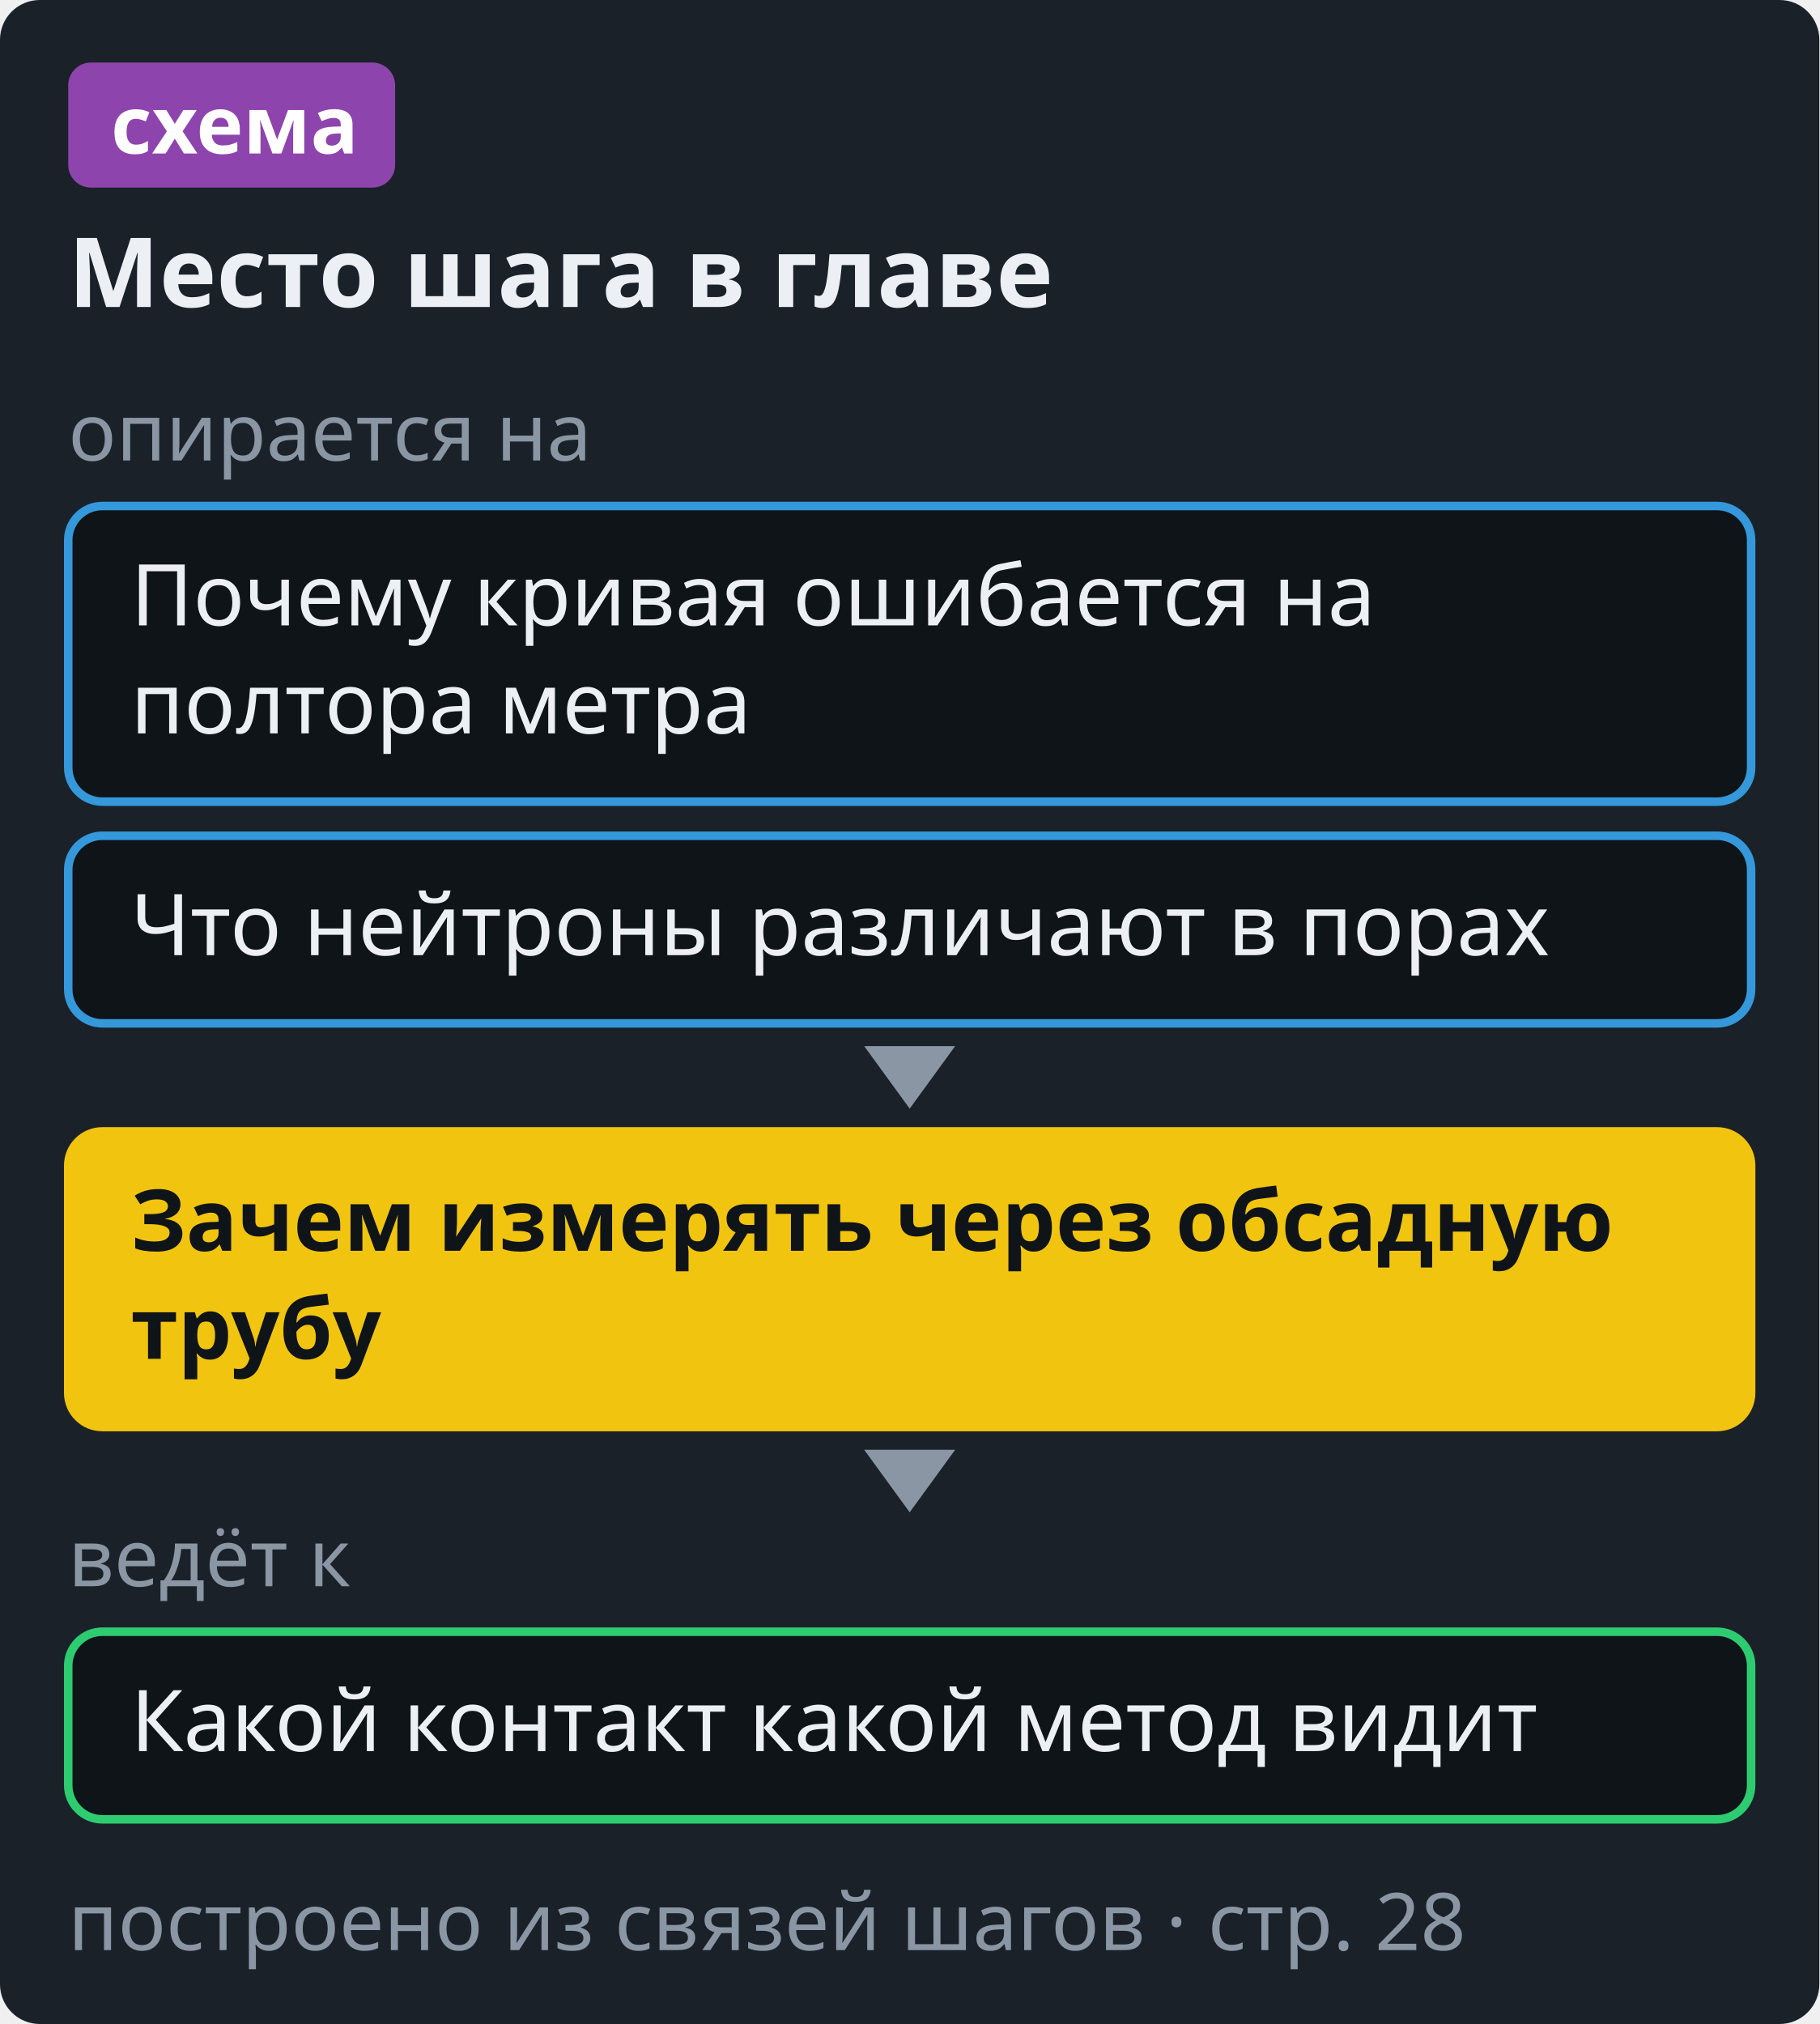
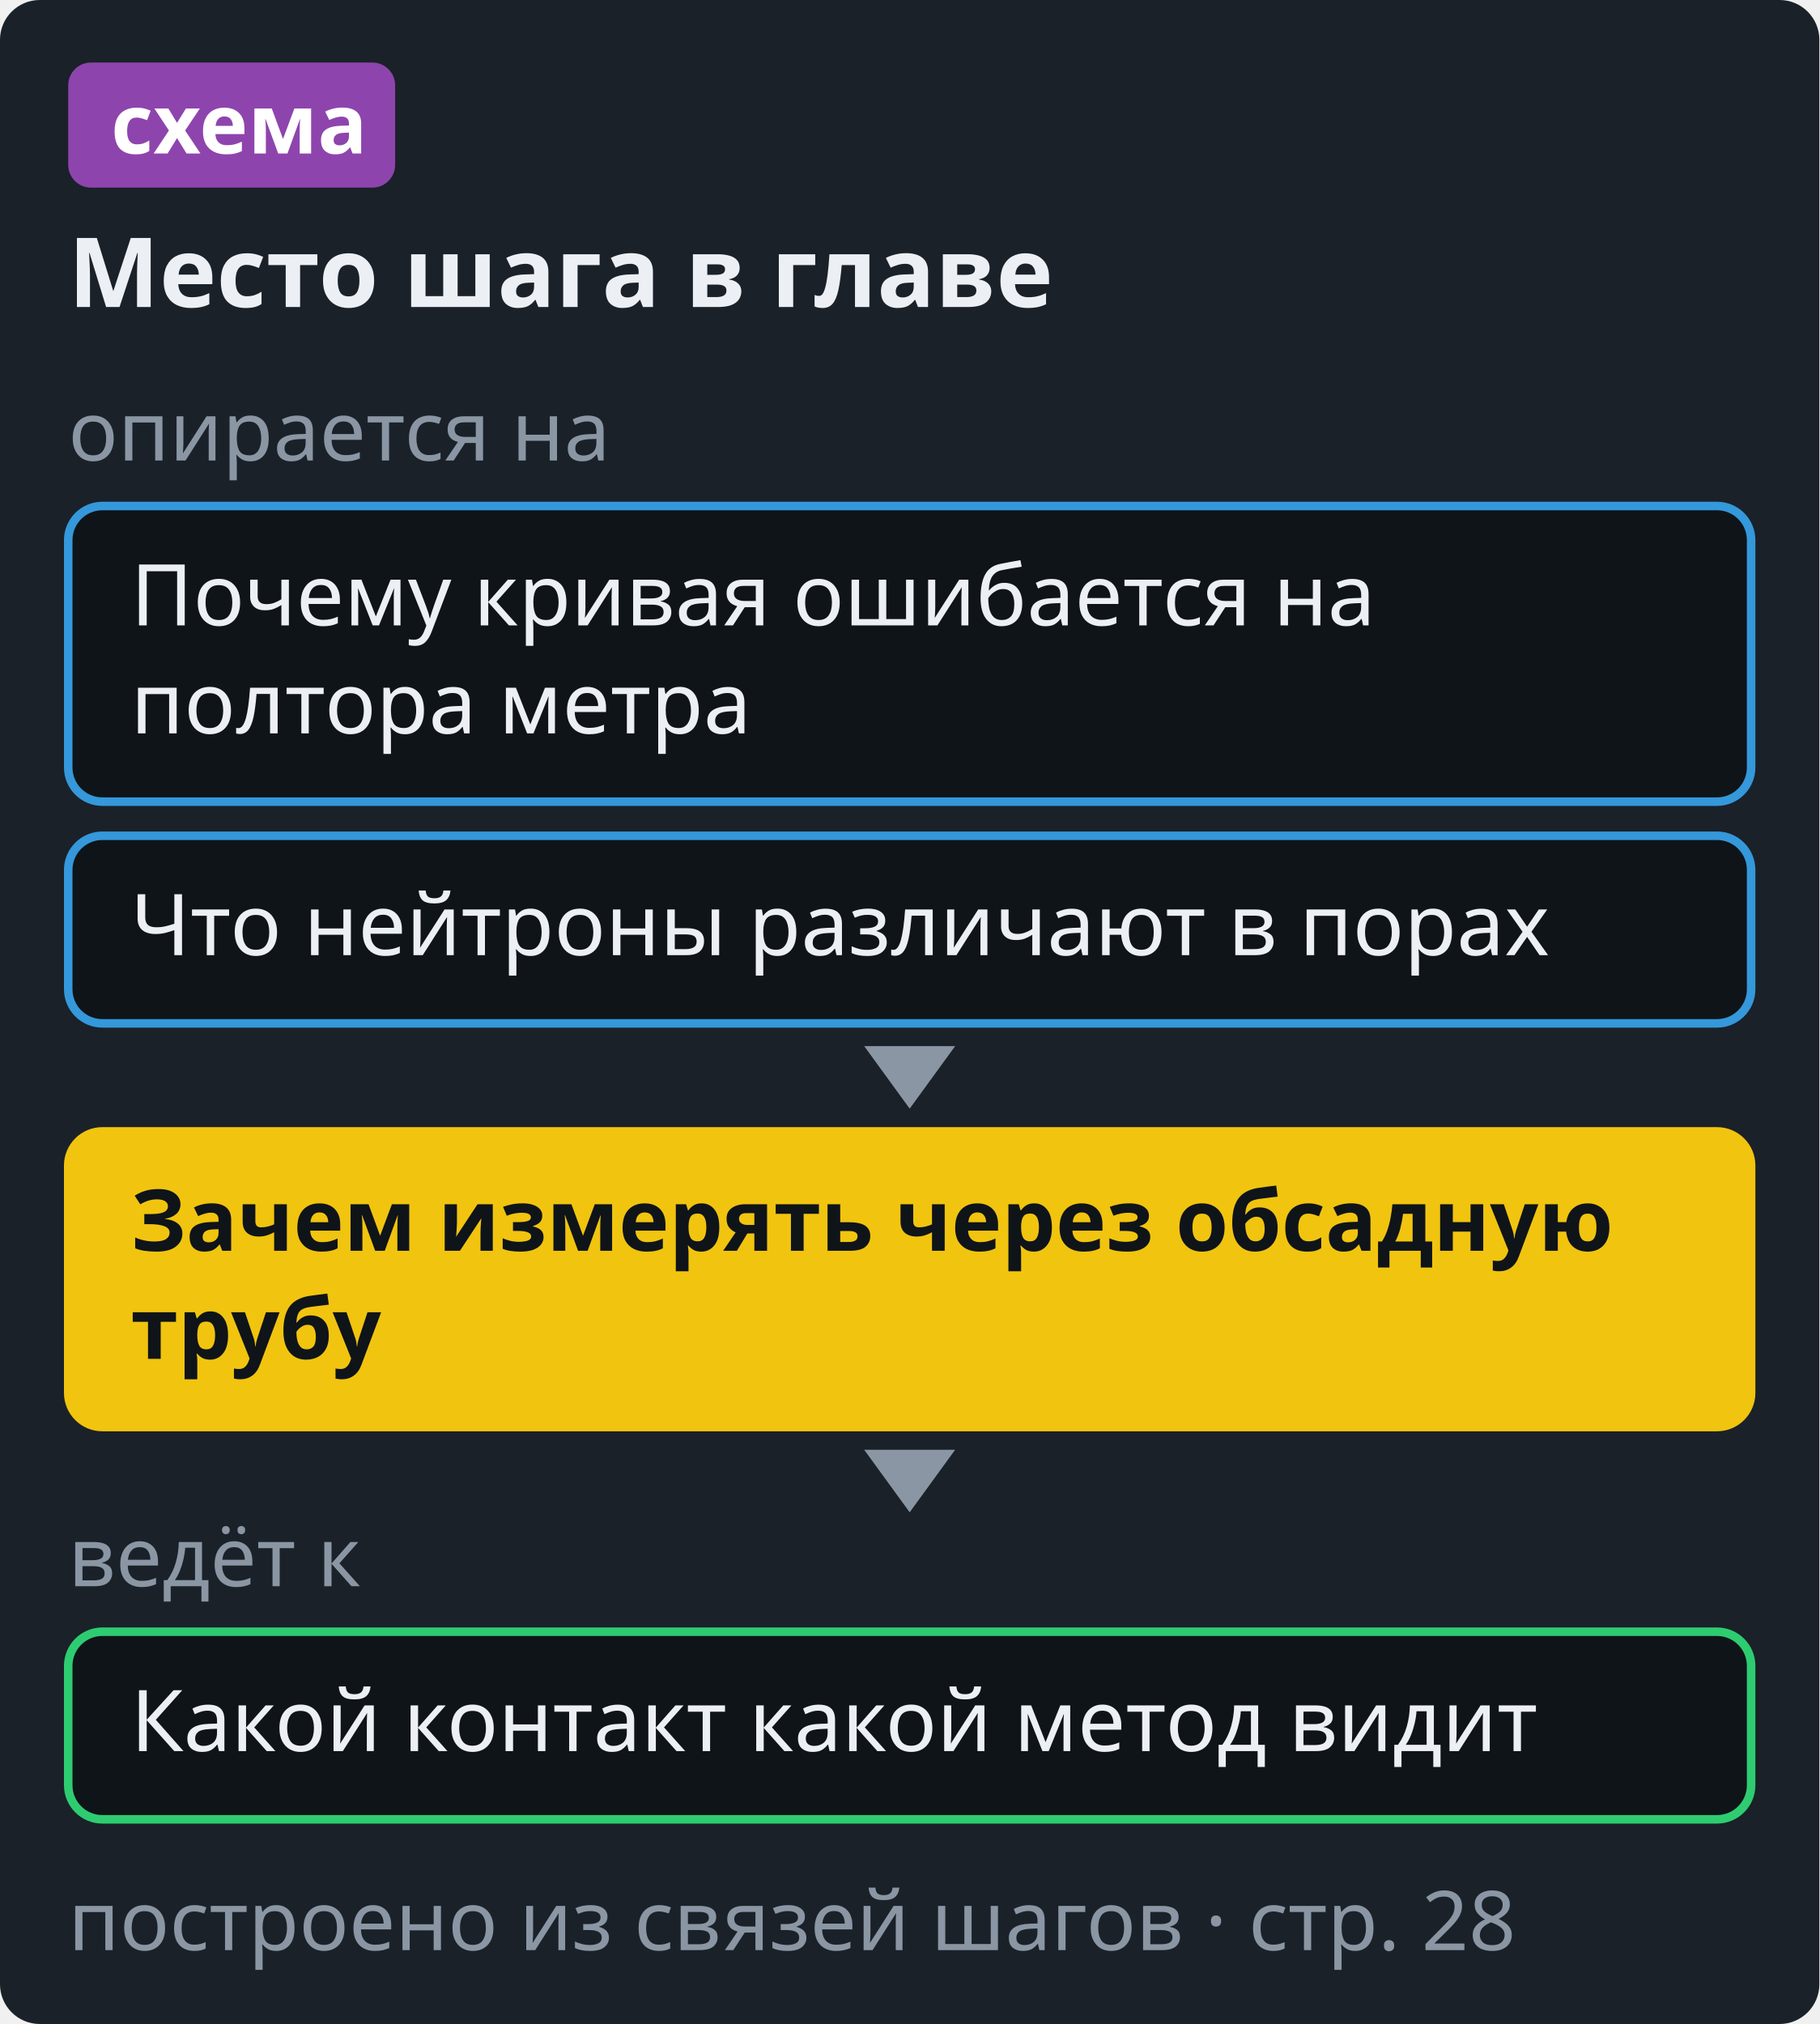
<svg xmlns="http://www.w3.org/2000/svg" viewBox="0 0 640 712" width="640" height="712" style="max-width:100%;height:auto">
  <rect width="640" height="712" rx="14" fill="#1A2129" />
  <rect x="24" y="22" width="115" height="44" rx="8" fill="#8E44AD" />
-   <text x="39.0" y="54.0" font-family="Segoe UI,system-ui,sans-serif" font-size="28" font-weight="600" fill="#FFFFFF" text-anchor="start">схема</text>
+   <text x="39.0" y="54.0" font-family="Segoe UI,system-ui,sans-serif" font-size="29" font-weight="600" fill="#FFFFFF" text-anchor="start">схема</text>
  <text x="24.0" y="108.0" font-family="Segoe UI,system-ui,sans-serif" font-size="34" font-weight="700" fill="#ECEFF4" text-anchor="start">Место шага в главе</text>
-   <text x="24.0" y="162.0" font-family="Segoe UI,system-ui,sans-serif" font-size="28" font-weight="400" fill="#8A96A3" text-anchor="start">опирается на</text>
+   <text x="24.0" y="162.0" font-family="Segoe UI,system-ui,sans-serif" font-size="29" font-weight="400" fill="#8A96A3" text-anchor="start">опирается на</text>
  <rect x="24" y="178" width="592" height="104" rx="12" fill="#0F1419" stroke="#3498DB" stroke-width="3" />
  <text x="46.0" y="220.0" font-family="Segoe UI,system-ui,sans-serif" font-size="30" font-weight="400" fill="#ECEFF4" text-anchor="start">Почему кривая ошибается на</text>
  <text x="46.0" y="258.0" font-family="Segoe UI,system-ui,sans-serif" font-size="30" font-weight="400" fill="#ECEFF4" text-anchor="start">полтора метра</text>
  <rect x="24" y="294" width="592" height="66" rx="12" fill="#0F1419" stroke="#3498DB" stroke-width="3" />
  <text x="46.0" y="336.0" font-family="Segoe UI,system-ui,sans-serif" font-size="30" font-weight="400" fill="#ECEFF4" text-anchor="start">Что нейтроны различают в порах</text>
  <polygon points="304.0,368 336.0,368 320.0,390" fill="#8A96A3" />
  <rect x="24" y="398" width="592" height="104" rx="12" fill="#F1C40F" stroke="#F1C40F" stroke-width="3" />
  <text x="46.0" y="440.0" font-family="Segoe UI,system-ui,sans-serif" font-size="30" font-weight="700" fill="#0F1419" text-anchor="start">Зачем измерять через обсадную</text>
  <text x="46.0" y="478.0" font-family="Segoe UI,system-ui,sans-serif" font-size="30" font-weight="700" fill="#0F1419" text-anchor="start">трубу</text>
  <polygon points="304.0,510 336.0,510 320.0,532" fill="#8A96A3" />
-   <text x="24.0" y="558.0" font-family="Segoe UI,system-ui,sans-serif" font-size="28" font-weight="400" fill="#8A96A3" text-anchor="start">ведёт к</text>
+   <text x="24.0" y="558.0" font-family="Segoe UI,system-ui,sans-serif" font-size="29" font-weight="400" fill="#8A96A3" text-anchor="start">ведёт к</text>
  <rect x="24" y="574" width="592" height="66" rx="12" fill="#0F1419" stroke="#2ECC71" stroke-width="3" />
  <text x="46.0" y="616.0" font-family="Segoe UI,system-ui,sans-serif" font-size="30" font-weight="400" fill="#ECEFF4" text-anchor="start">Какой контакт какой метод видит</text>
-   <text x="24.0" y="686.0" font-family="Segoe UI,system-ui,sans-serif" font-size="28" font-weight="400" fill="#8A96A3" text-anchor="start">построено из связей шагов · стр. 28</text>
+   <text x="24.0" y="686.0" font-family="Segoe UI,system-ui,sans-serif" font-size="29" font-weight="400" fill="#8A96A3" text-anchor="start">построено из связей шагов · стр. 28</text>
</svg>
